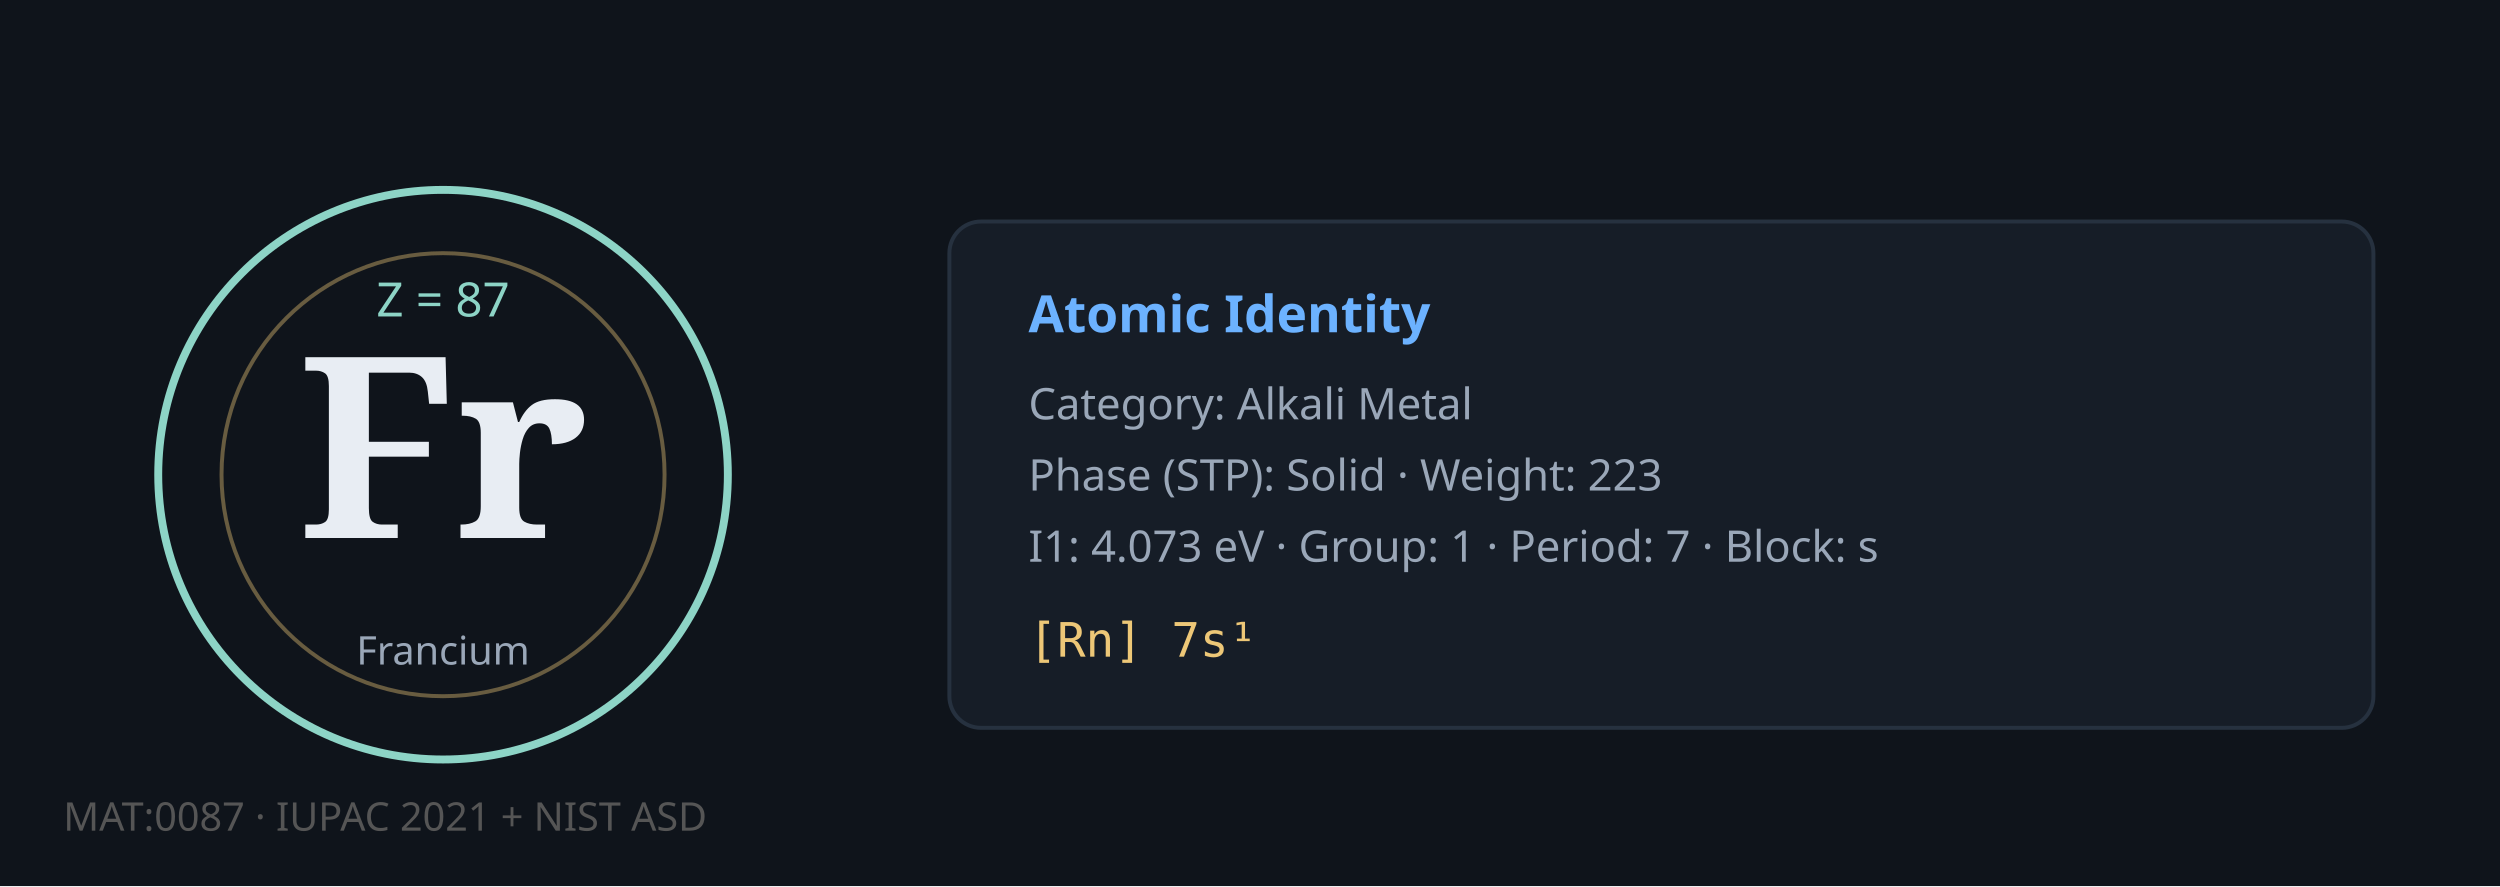
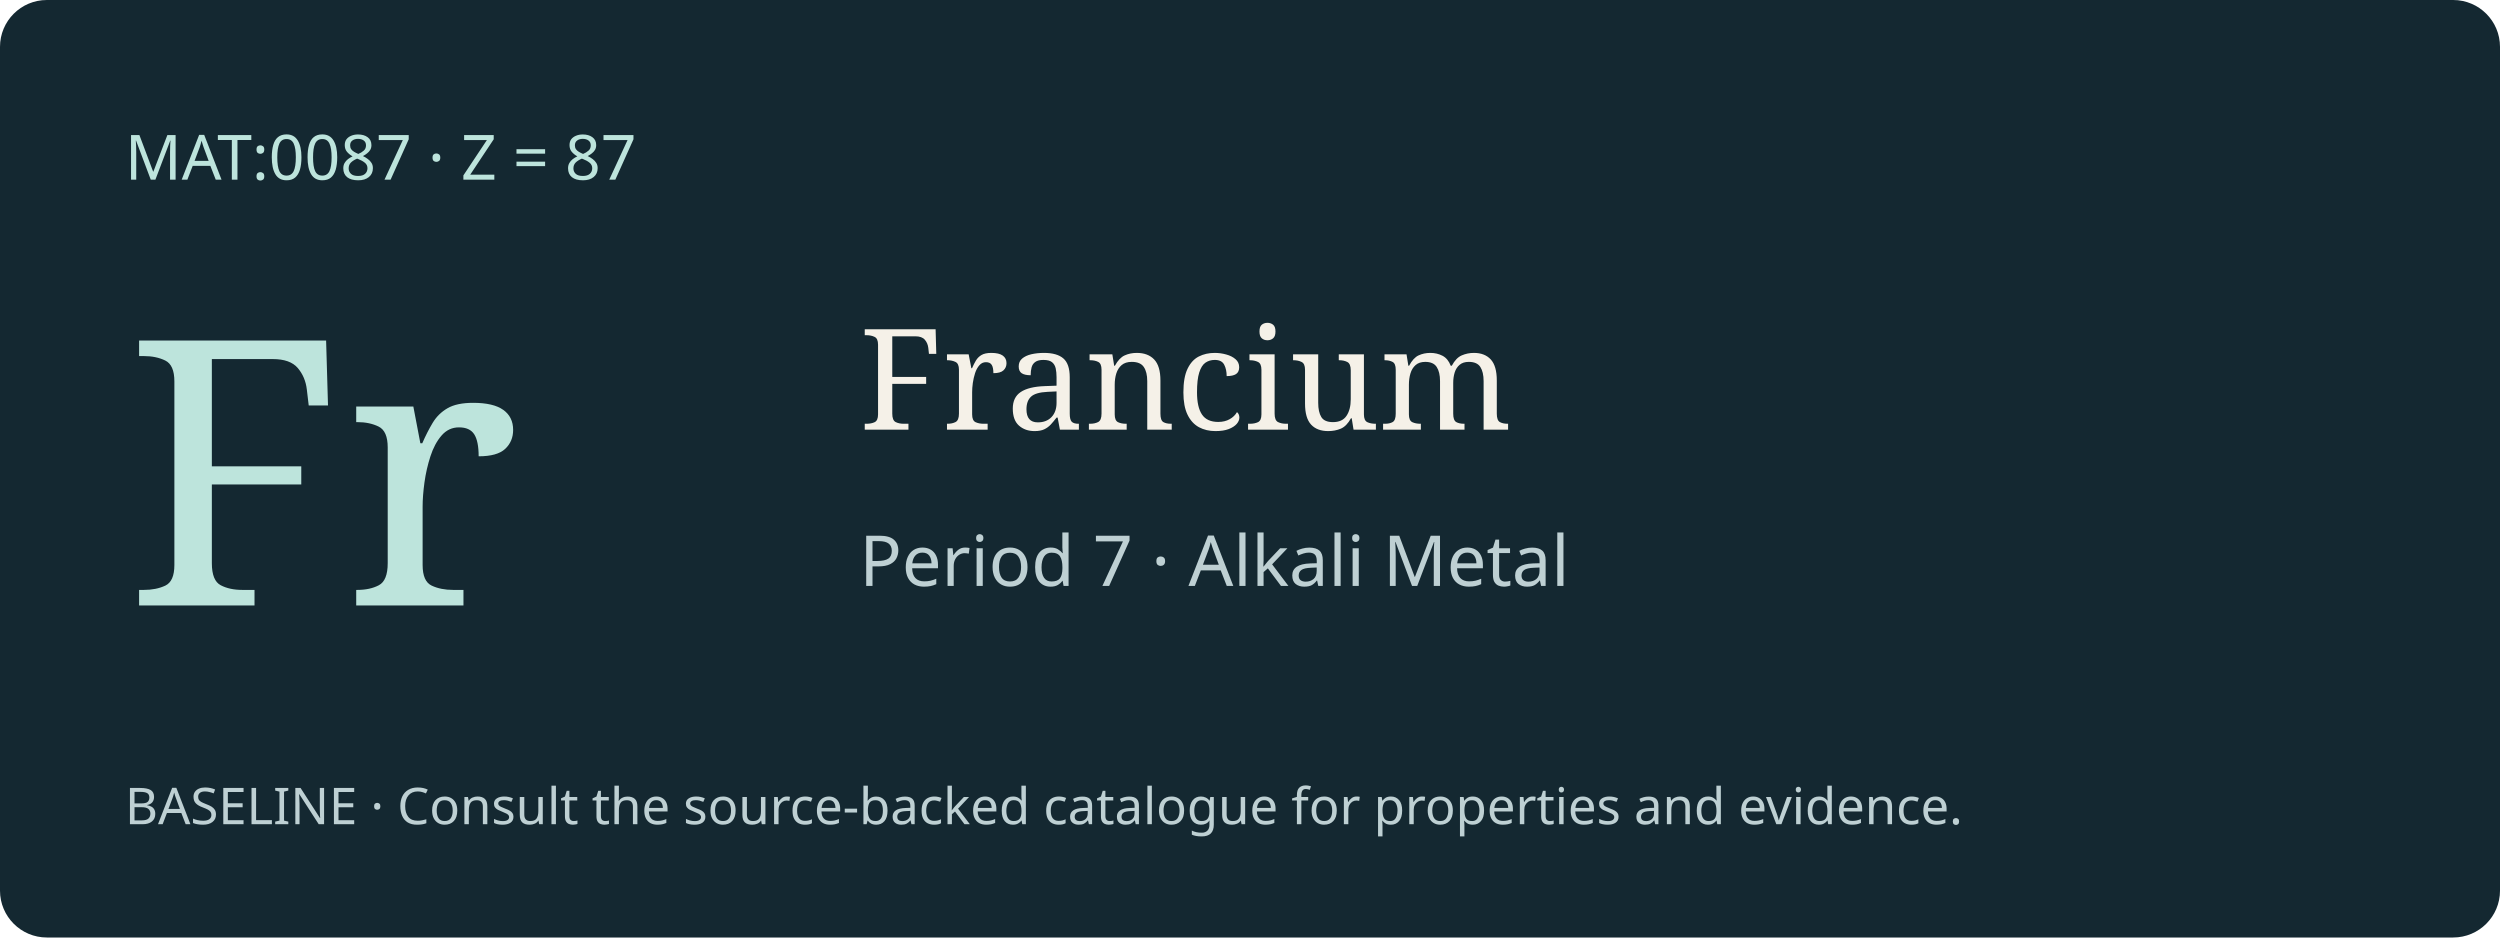
- <svg xmlns="http://www.w3.org/2000/svg" viewBox="0 0 632 224" width="632" height="224" role="img">
-   <rect width="632" height="224" fill="#0f141b" />
-   <circle cx="112" cy="120" r="72" fill="none" stroke="#8dd4c6" stroke-width="2" />
-   <circle cx="112" cy="120" r="56" fill="none" stroke="#edc777" stroke-width="1" opacity="0.4" />
-   <text x="112" y="80" text-anchor="middle" font-family="system-ui,sans-serif" font-size="12" fill="#8dd4c6">Z = 87</text>
-   <text x="112" y="136" text-anchor="middle" font-family="Georgia,serif" font-size="64" font-weight="700" fill="#e8edf3">Fr</text>
-   <text x="112" y="168" text-anchor="middle" font-family="system-ui,sans-serif" font-size="10" fill="#9aa7b8">Francium</text>
-   <rect x="240" y="56" width="360" height="128" rx="8" fill="#161d27" stroke="#26313f" />
-   <text x="260" y="84" font-family="system-ui,sans-serif" font-size="13" font-weight="700" fill="#6cb2ff">Atomic Identity</text>
-   <text x="260" y="106" font-family="system-ui,sans-serif" font-size="11" fill="#9aa7b8">Category: Alkali Metal</text>
-   <text x="260" y="124" font-family="system-ui,sans-serif" font-size="11" fill="#9aa7b8">Phase (STP): Solid  ·  Weight: 223</text>
-   <text x="260" y="142" font-family="system-ui,sans-serif" font-size="11" fill="#9aa7b8">I1: 4.073 eV  ·  Group: 1  ·  Period: 7  ·  Block: s</text>
-   <text x="260" y="166" font-family="Consolas,monospace" font-size="12" fill="#edc777">[Rn] 7s¹</text>
-   <text x="16" y="210" font-family="system-ui,sans-serif" font-size="10" fill="#555">MAT:0087 · IUPAC 2021 + NIST ASD</text>
+ <svg xmlns="http://www.w3.org/2000/svg" viewBox="0 0 640 240" role="img">
+   <rect width="640" height="240" rx="12" fill="#142831" />
+   <text x="32" y="46" fill="#bde4dc" font-family="sans-serif" font-size="16">MAT:0087 · Z = 87</text>
+   <text x="32" y="155" fill="#bde4dc" font-family="serif" font-size="95">Fr</text>
+   <text x="220" y="110" fill="#f5f1e8" font-family="serif" font-size="36">Francium</text>
+   <text x="220" y="150" fill="#bed0d3" font-family="sans-serif" font-size="18">Period 7 · Alkali Metal</text>
+   <text x="32" y="211" fill="#bed0d3" font-family="sans-serif" font-size="13">BASELINE · Consult the source-backed catalogue for properties and evidence.</text>
</svg>
